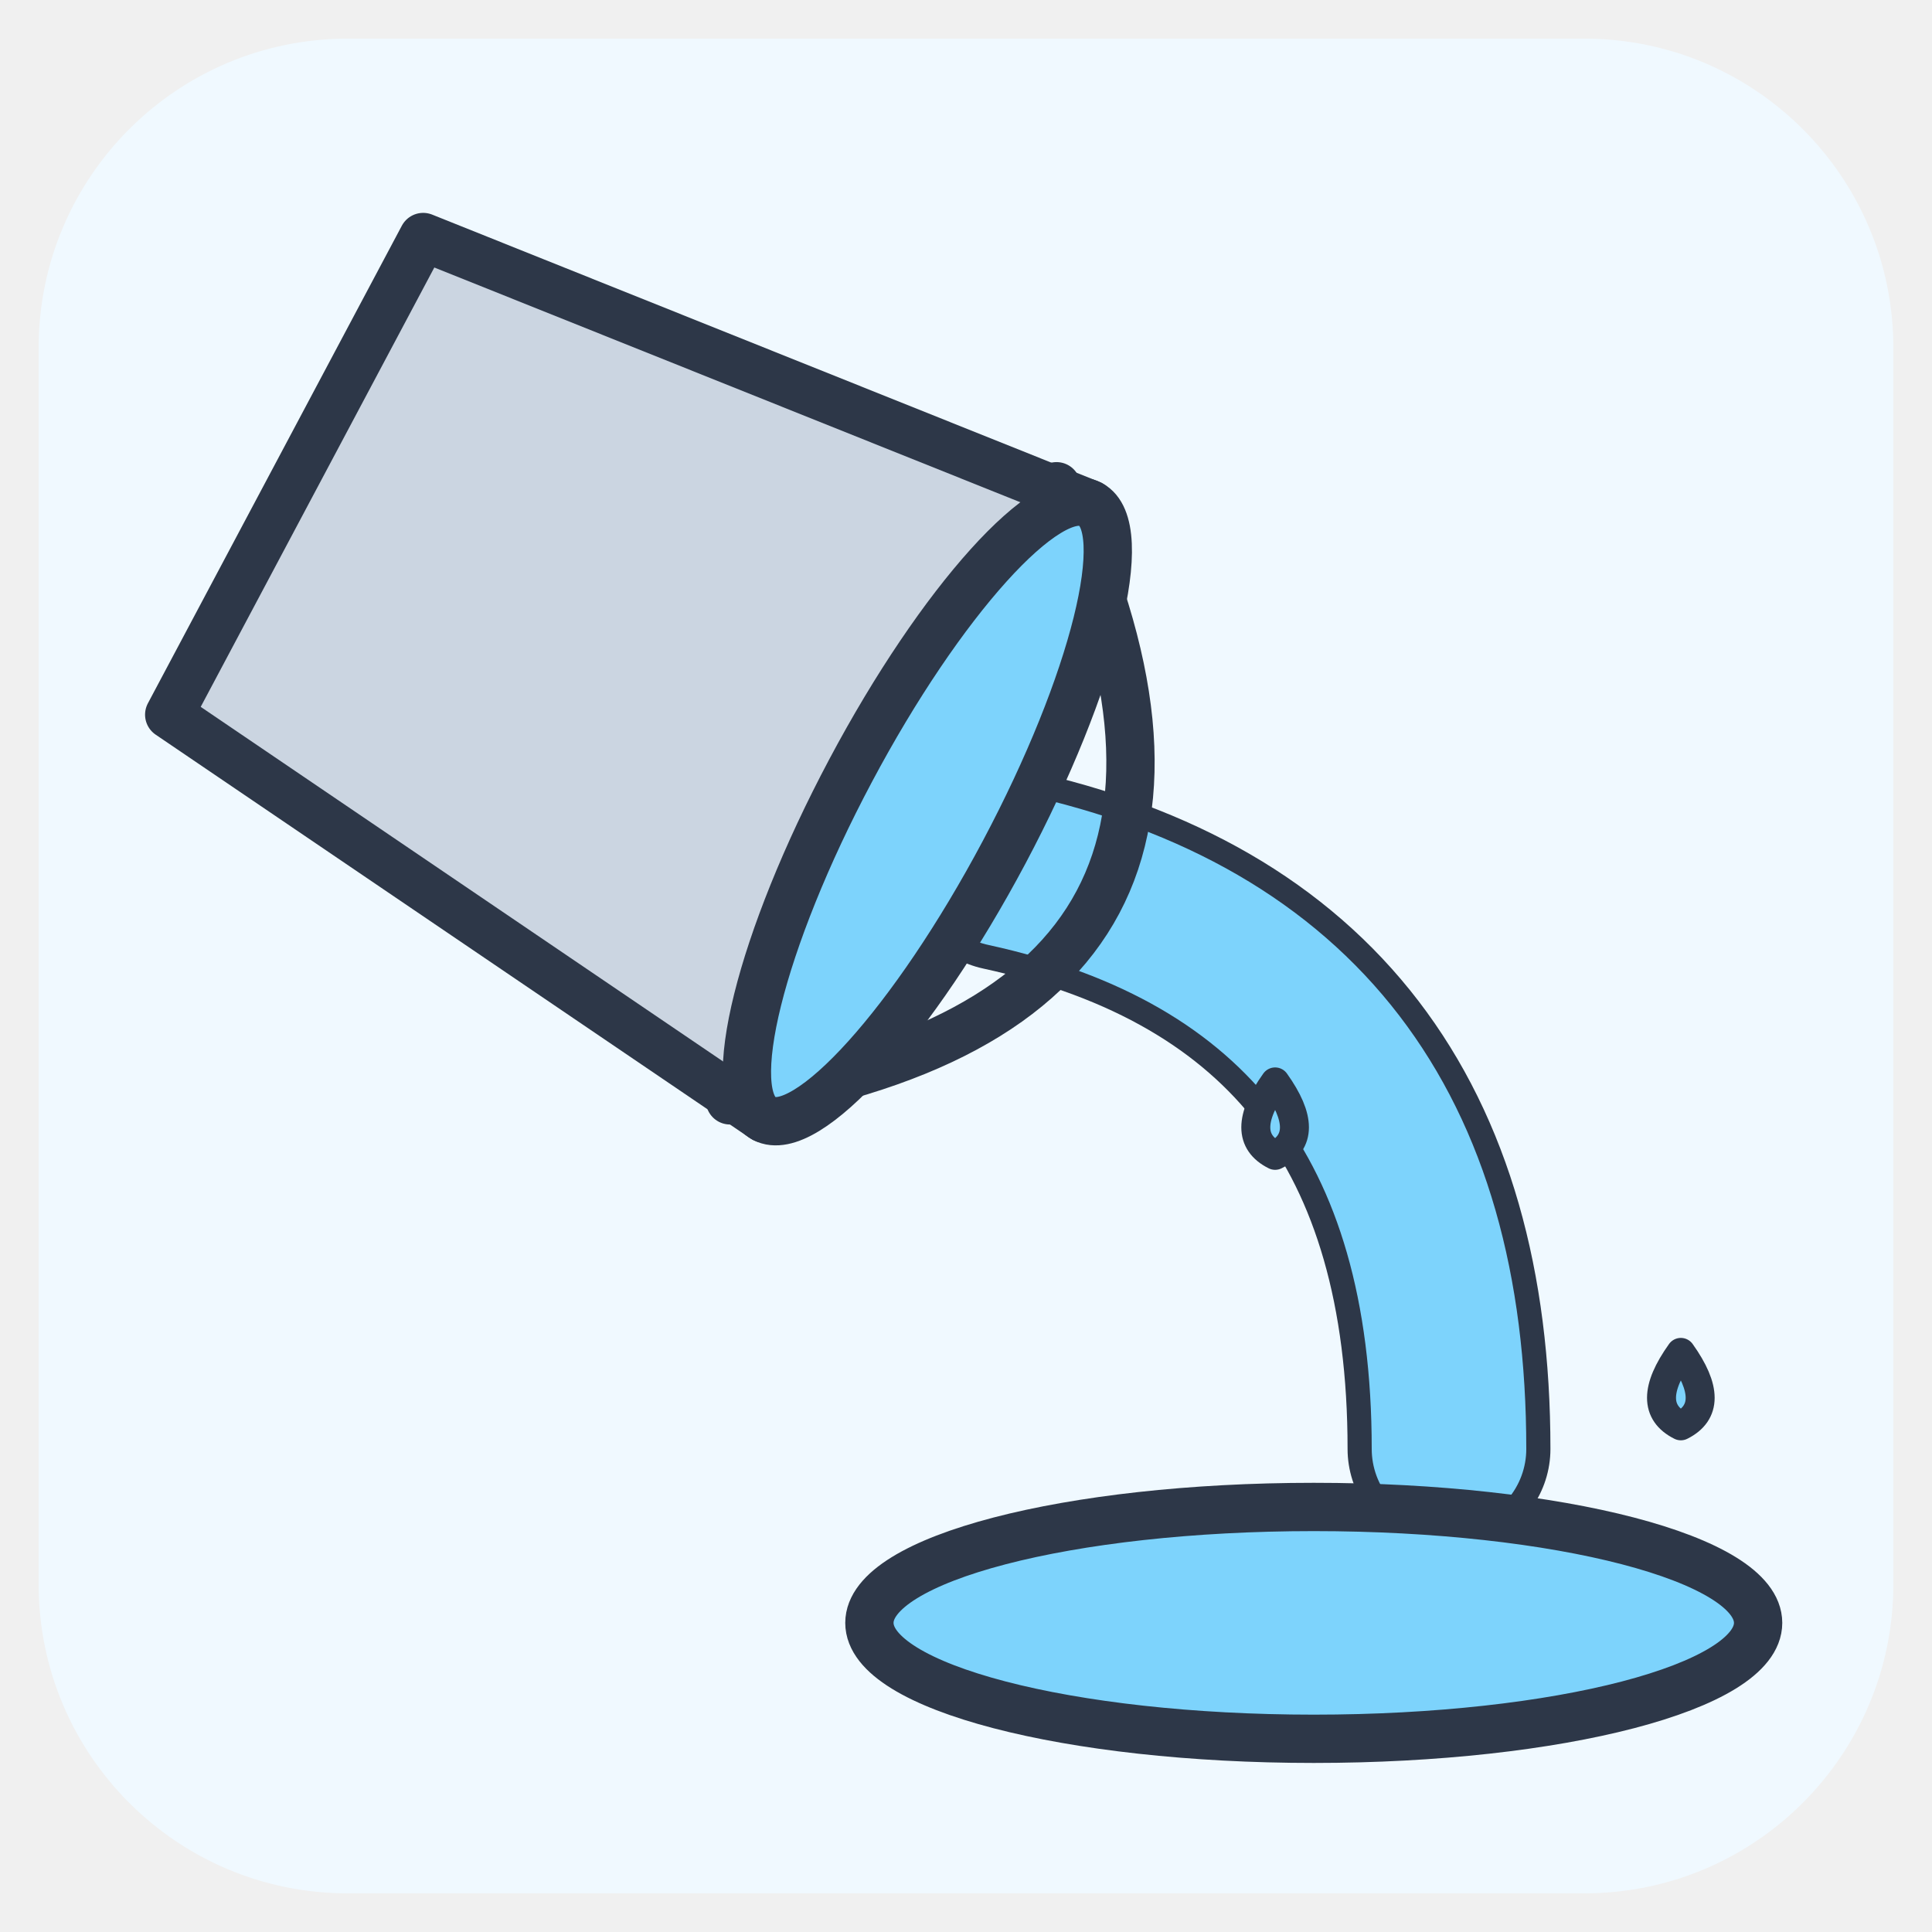
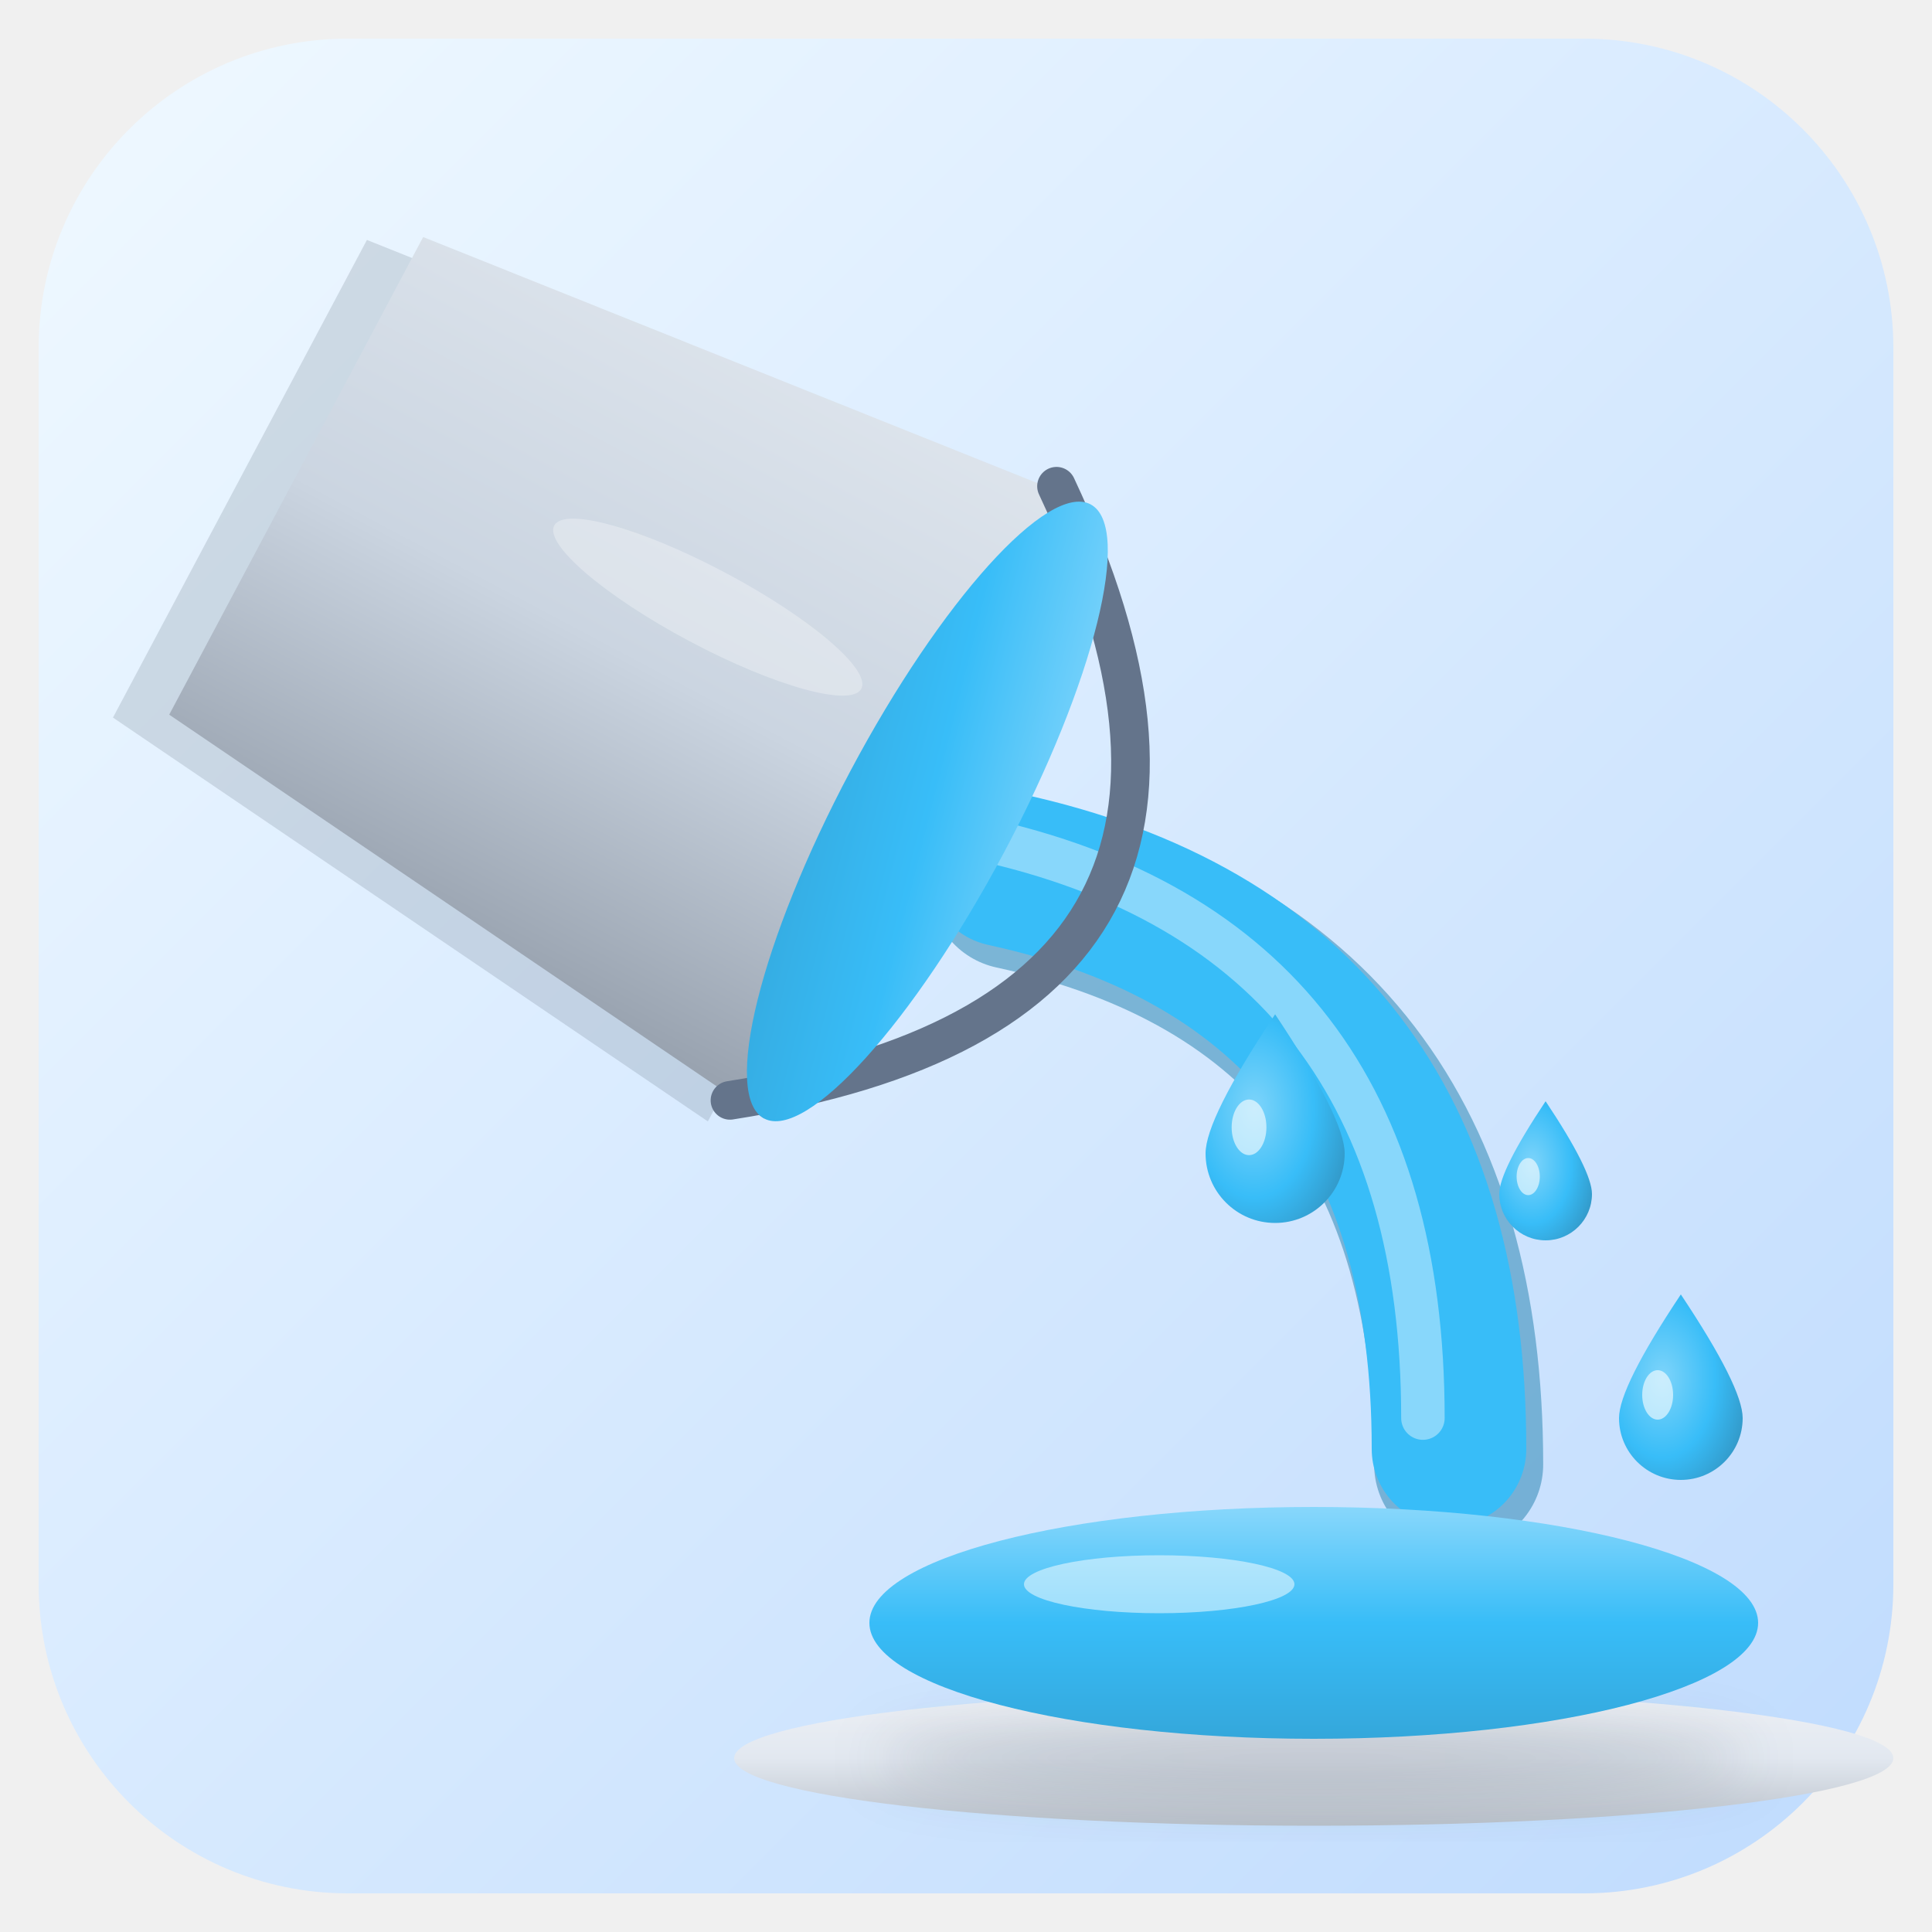
<svg xmlns="http://www.w3.org/2000/svg" viewBox="0 0 200 200" role="img" aria-label="מרוקן">
-   <rect x="4" y="4" width="192" height="192" rx="32" fill="#F0F9FF" />
-   <g stroke="#2D3748" stroke-width="5" stroke-linejoin="round" stroke-linecap="round">
-     <path d="M104 90 Q150 100 150 150" fill="none" stroke-width="21" />
-     <path d="M104 90 Q150 100 150 150" fill="none" stroke="#7DD3FC" stroke-width="16" />
-     <ellipse cx="136" cy="168" rx="46" ry="12" fill="#7DD3FC" />
-     <g transform="translate(96 84) rotate(118)">
-       <polygon points="-36,0 36,0 28,74 -28,74" fill="#CBD5E1" />
-       <path d="M-36 4 Q0 -44 36 4" fill="none" stroke-width="5" />
-       <ellipse cx="0" cy="0" rx="36" ry="9" fill="#7DD3FC" />
-     </g>
-     <path d="M132 112 Q136 117.6 132 119.6 Q128 117.6 132 112Z" fill="#7DD3FC" stroke-width="3" />
-     <path d="M174 140 Q178 145.6 174 147.6 Q170 145.6 174 140Z" fill="#7DD3FC" stroke-width="3" />
+   <defs>
+     <linearGradient id="fill-empty-verb-opposite-g0" x1="0" y1="0" x2="1" y2="1">
+       <stop offset="0" stop-color="#F0F9FF" />
+       <stop offset="1" stop-color="#BFDBFE" />
+     </linearGradient>
+     <linearGradient id="fill-empty-verb-opposite-g1" x1="0" y1="0" x2="0" y2="1">
+       <stop offset="0" stop-color="#eef1f6" />
+       <stop offset=".5" stop-color="#E2E8F0" />
+       <stop offset="1" stop-color="#bbc2cb" />
+     </linearGradient>
+     <linearGradient id="fill-empty-verb-opposite-g2" x1="0" y1="0" x2="0" y2="1">
+       <stop offset="0" stop-color="#88d7fb" />
+       <stop offset=".5" stop-color="#38BDF8" />
+       <stop offset="1" stop-color="#34a7db" />
+     </linearGradient>
+     <linearGradient id="fill-empty-verb-opposite-g3" x1="0" y1="0" x2="1" y2="0">
+       <stop offset="0" stop-color="#dde4ec" />
+       <stop offset=".5" stop-color="#CBD5E1" />
+       <stop offset="1" stop-color="#97a1ae" />
+     </linearGradient>
+     <linearGradient id="fill-empty-verb-opposite-g4" x1="0" y1="0" x2="1" y2="1">
+       <stop offset="0" stop-color="#88d7fb" />
+       <stop offset=".5" stop-color="#38BDF8" />
+       <stop offset="1" stop-color="#34a7db" />
+     </linearGradient>
+     <radialGradient id="fill-empty-verb-opposite-g5" cx="0.35" cy="0.45" r="0.78">
+       <stop offset="0" stop-color="#7ed4fa" />
+       <stop offset=".55" stop-color="#38BDF8" />
+       <stop offset="1" stop-color="#3191be" />
+     </radialGradient>
+     <filter id="fill-empty-verb-opposite-blur" x="-30%" y="-60%" width="160%" height="220%">
+       <feGaussianBlur stdDeviation="3" />
+     </filter>
+   </defs>
+   <rect x="4" y="4" width="192" height="192" rx="32" fill="url(#fill-empty-verb-opposite-g0)" />
+   <ellipse cx="136" cy="182" rx="60" ry="7" fill="url(#fill-empty-verb-opposite-g1)" />
+   <ellipse cx="136" cy="182" rx="45" ry="3.9" fill="#1E293B" opacity="0.18" filter="url(#fill-empty-verb-opposite-blur)" />
+   <path d="M104 90 Q150 100 150 150" fill="none" stroke="#2f89b4" stroke-width="17.5" stroke-linecap="round" stroke-linejoin="round" opacity=".55" transform="translate(1 1.6)" />
+   <path d="M104 90 Q150 100 150 150" fill="none" stroke="#38BDF8" stroke-width="16" stroke-linecap="round" stroke-linejoin="round" />
+   <path d="M104 90 Q150 100 150 150" fill="none" stroke="#fff" stroke-width="4.5" stroke-linecap="round" stroke-linejoin="round" opacity="0.4" transform="translate(-2.7 -3.2)" />
+   <ellipse cx="136" cy="168" rx="46" ry="12" fill="url(#fill-empty-verb-opposite-g2)" />
+   <ellipse cx="120" cy="164" rx="14" ry="3" fill="#fff" opacity="0.5" />
+   <g transform="translate(96 84) rotate(118)">
+     <polygon points="-36,0 36,0 28,74 -28,74" fill="#1E293B" opacity=".14" transform="translate(3 5)" />
+     <polygon points="-36,0 36,0 28,74 -28,74" fill="url(#fill-empty-verb-opposite-g3)" />
+     <path d="M-36 4 Q0 -44 36 4" fill="none" stroke="#64748B" stroke-width="4" stroke-linecap="round" stroke-linejoin="round" />
+     <ellipse cx="0" cy="0" rx="36" ry="9" fill="url(#fill-empty-verb-opposite-g4)" />
+     <ellipse cx="-8" cy="30" rx="4" ry="18" fill="#fff" opacity="0.3" />
+   </g>
+   <g transform="translate(132 114) scale(0.9)">
+     <path d="M0 -10 Q8 2 8 6 A8 8 0 0 1 -8 6 Q-8 2 0 -10Z" fill="url(#fill-empty-verb-opposite-g5)" />
+     <ellipse cx="-3" cy="3" rx="2" ry="3.2" fill="#fff" opacity=".6" />
+   </g>
+   <g transform="translate(174 142) scale(0.8)">
+     <path d="M0 -10 Q8 2 8 6 A8 8 0 0 1 -8 6 Q-8 2 0 -10Z" fill="url(#fill-empty-verb-opposite-g5)" />
+     <ellipse cx="-3" cy="3" rx="2" ry="3.2" fill="#fff" opacity=".6" />
+   </g>
+   <g transform="translate(160 120) scale(0.6)">
+     <path d="M0 -10 Q8 2 8 6 A8 8 0 0 1 -8 6 Q-8 2 0 -10Z" fill="url(#fill-empty-verb-opposite-g5)" />
+     <ellipse cx="-3" cy="3" rx="2" ry="3.2" fill="#fff" opacity=".6" />
  </g>
</svg>
